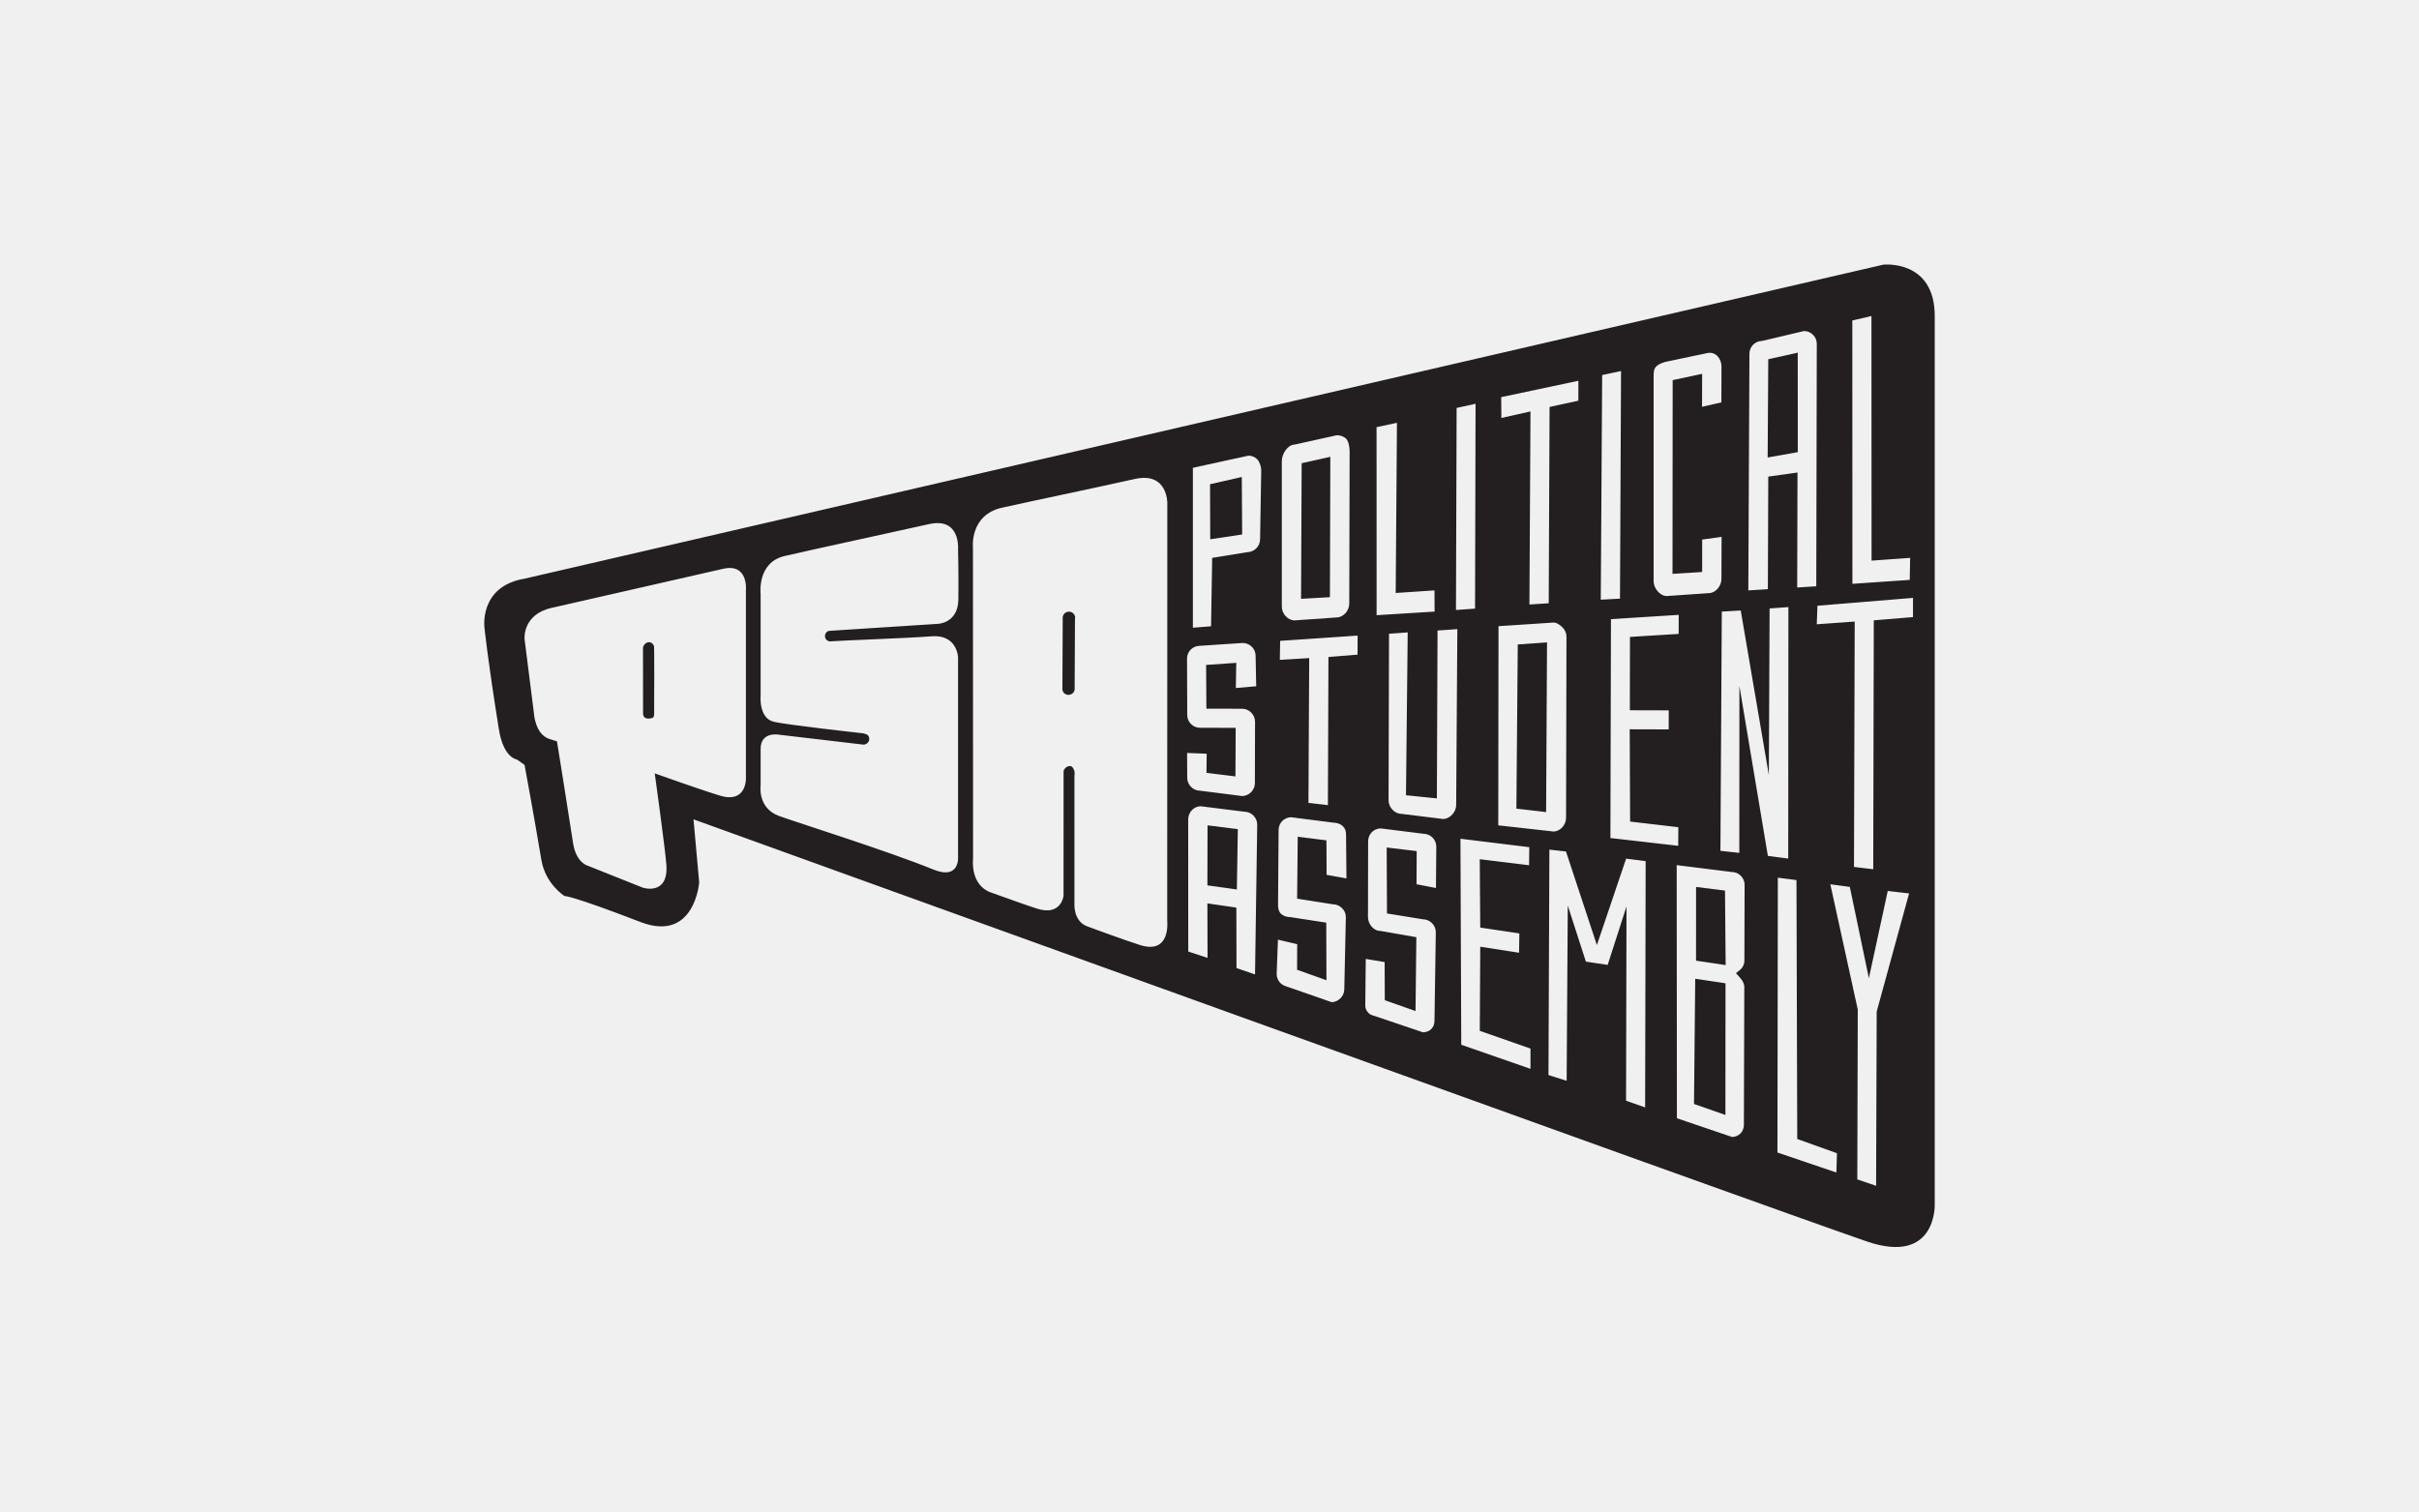
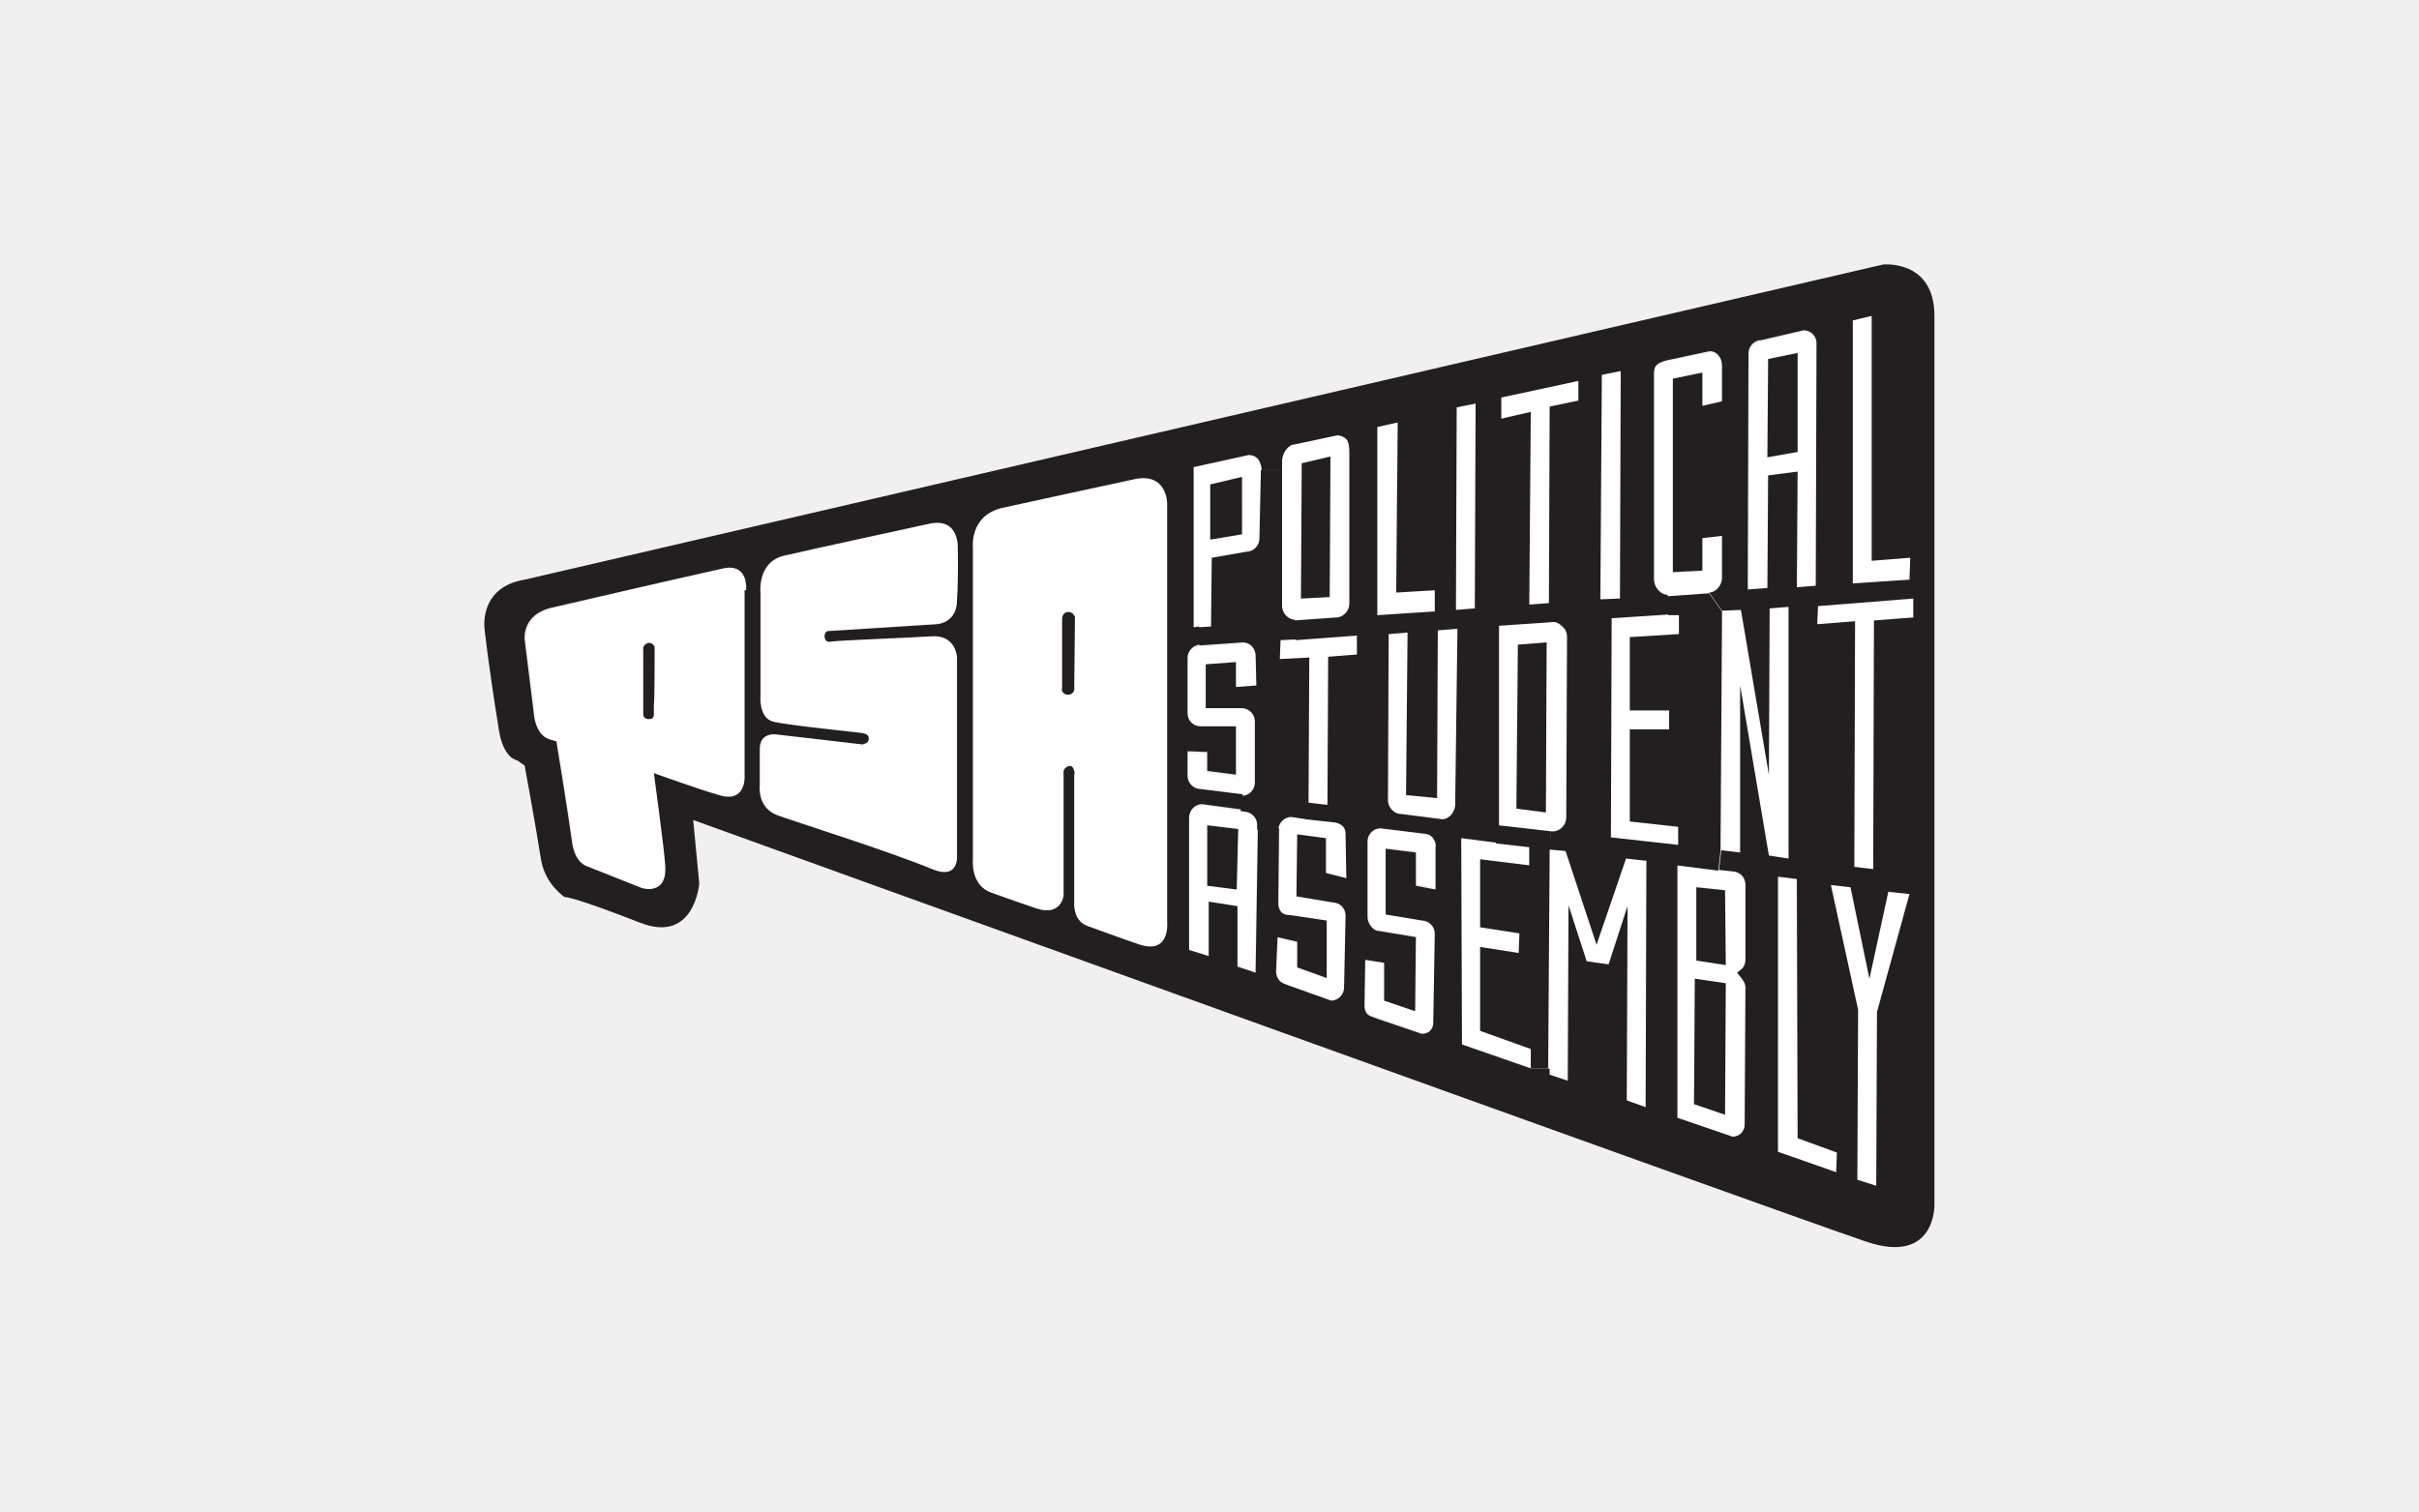
- <svg xmlns="http://www.w3.org/2000/svg" version="1.1" id="Layer_1" x="0px" y="0px" width="320px" height="200px" viewBox="0 0 320 200" enable-background="new 0 0 320 200" xml:space="preserve">
+ <svg xmlns="http://www.w3.org/2000/svg" version="1.1" id="Layer_1" x="0px" y="0px" viewBox="0 0 320 200" style="enable-background:new 0 0 320 200;" xml:space="preserve">
+   <style type="text/css">
+ 	.st0{fill:#FFFFFF;}
+ 	.st1{fill:#231F20;}
+ </style>
  <g>
-     <path fill="#231F20" d="M142.186,81.488c-0.141-0.428-0.613-0.654-1.037-0.516c-0.385,0.131-0.614,0.498-0.565,0.883l-0.041,9.198   c-0.014,0.108-0.008,0.229,0.033,0.347c0.136,0.422,0.601,0.644,1.032,0.498c0.375-0.127,0.618-0.498,0.552-0.875l0.046-9.195   c0.021-0.061,0.021-0.131,0.014-0.194v-0.102h-0.027C142.186,81.521,142.186,81.494,142.186,81.488" />
-     <path fill="#231F20" d="M85.633,85.014c-0.356,0.113-0.646,0.549-0.573,0.919l0,0l0.007,7.784c0,0.195,0,0.604,0,0.738   c0.04,0.704,0.721,0.673,1.132,0.572c0.289-0.064,0.337-0.29,0.337-0.586v-0.97v-0.276c0.02-0.114,0.02-7.572-0.014-7.689   C86.373,85.113,86.029,84.869,85.633,85.014" />
-     <polygon fill="#231F20" points="224.368,117.36 224.362,127.115 228.281,127.7 228.194,117.839  " />
-     <polygon fill="#231F20" points="224.093,146.074 228.248,147.529 228.262,130.111 224.254,129.506  " />
-     <polygon fill="#231F20" points="159.722,117.151 163.62,117.694 163.748,109.714 159.741,109.206  " />
-     <polygon fill="#231F20" points="160.071,64.07 160.098,71.357 164.32,70.72 164.273,63.114  " />
-     <polygon fill="#231F20" points="237.816,46.662 233.917,47.531 233.837,60.531 237.824,59.827  " />
-     <path fill="#231F20" d="M255.939,41.817c0-7.522-6.796-6.799-6.796-6.799L69.391,76.568c-6.062,1.023-5.301,6.488-5.301,6.488   s0.41,4.166,1.906,13.441c0.611,3.839,2.39,3.997,2.39,3.997l1.005,0.718c0,0,1.191,6.394,2.229,12.585   c0.539,3.202,3.064,4.766,3.064,4.766s0.787-0.133,10.039,3.435c7.165,2.757,7.771-5.23,7.771-5.23l-0.754-8.356   c0,0,142.79,51.604,155.215,55.853c9.232,3.158,8.984-4.865,8.984-4.865S255.939,51.791,255.939,41.817 M247.567,41.817   l0.014,32.364l5.104-0.364l-0.054,2.913l-7.583,0.519l-0.013-34.846L247.567,41.817z M231.426,46.8   c0-0.925,0.734-1.672,1.664-1.686l5.556-1.313c0.451,0,0.867,0.175,1.191,0.502c0.33,0.315,0.498,0.744,0.498,1.201l-0.067,32.072   l-2.524,0.16l0.04-15.215l-3.866,0.542l-0.054,14.896l-2.586,0.162L231.426,46.8z M218.753,49.659   c0.006-0.926,0.175-1.36,1.569-1.781l5.621-1.179c1.126-0.167,1.792,0.882,1.786,1.795l-0.014,4.751l-2.56,0.58l0.014-4.361   l-3.899,0.835l-0.021,25.634l3.92-0.246l0.006-4.293l2.567-0.356l-0.021,5.589c0,0.906-0.768,1.842-1.662,1.855l-5.557,0.384   c-0.923,0-1.758-1.045-1.75-1.963V49.659z M220.752,93.993l-0.006,2.519l-5.158-0.014l0.053,12.209l6.378,0.748l-0.013,2.461   l-8.971-1.031l0.073-28.963l8.963-0.565l-0.006,2.519l-6.444,0.4l-0.014,9.704L220.752,93.993z M211.944,49.625l2.498-0.528   l-0.141,30.115l-2.54,0.138L211.944,49.625z M208.799,50.384l-0.006,2.636l-3.806,0.825l-0.113,25.977l-2.553,0.165l0.141-25.546   l-3.852,0.862l-0.021-2.755L208.799,50.384z M198.233,82.854l7.279-0.478c0.445,0,0.89,0.34,1.205,0.666   c0.324,0.321,0.505,0.745,0.505,1.203l-0.054,23.977c0,0.906-0.754,1.788-1.656,1.801l-7.312-0.817L198.233,82.854z    M192.691,53.976l2.505-0.549l-0.067,27.105l-2.525,0.178L192.691,53.976z M184.798,55.945l-0.167,22.516l5.131-0.34l0.014,2.802   l-7.67,0.478l-0.007-24.883L184.798,55.945z M171.25,58.827l5.59-1.238c0.443,0,0.922,0.151,1.246,0.478   c0.322,0.32,0.457,1.183,0.451,1.637l-0.049,20.175c0,0.906-0.76,1.806-1.662,1.819l-5.563,0.39c-0.921,0-1.696-0.898-1.696-1.817   V60.999C169.566,60.073,170.328,58.852,171.25,58.827 M95.249,105.276c-2.566-0.774-8.633-2.943-8.633-2.943   s1.421,10.283,1.541,12.152c0.257,4.071-3.117,2.97-3.117,2.97l-7.34-2.927c0,0-1.495-0.396-1.893-2.982   c-0.761-5.004-2.129-13.455-2.129-13.455l-1.01-0.316c-1.926-0.633-2.047-3.478-2.047-3.478l-1.226-9.711   c0,0-0.344-3.293,3.623-4.165c4.356-0.97,13.65-3.129,22.654-5.162c3.366-0.767,3.002,2.862,3.002,2.862v24.902   C98.676,103.023,98.757,106.34,95.249,105.276 M126.778,79.312c-0.035,3.152-2.694,3.232-2.694,3.232l-14.229,0.919   c-0.081,0-0.163,0.007-0.25,0.027c-0.356,0.124-0.564,0.529-0.438,0.893c0.114,0.347,0.465,0.542,0.809,0.472   c1.306-0.111,10.284-0.422,13.239-0.66c3.427-0.282,3.521,2.781,3.521,2.781v26.3c0,0,0.33,3.252-3.307,1.761   c-5.831-2.383-18.176-6.267-20.384-7.074c-2.869-1.057-2.425-4.043-2.425-4.043v-4.83c0-2.359,2.452-1.874,2.452-1.874l11.145,1.31   c0.101,0.017,0.154-0.014,0.27-0.051c0.39-0.138,0.593-0.549,0.465-0.939c-0.107-0.35-0.392-0.413-0.788-0.508l0,0   c0,0-10.203-1.122-11.832-1.536c-1.992-0.491-1.711-3.461-1.711-3.461V78.596c0,0-0.519-4.191,3.22-5.037   c5.596-1.275,12.215-2.687,19.051-4.209c4.188-0.932,3.845,3.28,3.845,3.28S126.818,76.164,126.778,79.312 M150.812,125.045   c-2.141-0.681-5.878-2.064-7.002-2.476c-1.873-0.704-1.678-3.064-1.678-3.064v-16.852c0,0,0.06-0.428,0-0.616   c-0.169-0.484-0.357-0.802-0.842-0.637c-0.297,0.095-0.505,0.334-0.593,0.616l-0.006,16.51c0,0-0.29,2.754-3.551,1.687   c-1.811-0.587-3.791-1.324-6.033-2.114c-2.835-0.997-2.384-4.502-2.384-4.502l-0.014-41.082c0,0-0.505-4.38,3.872-5.343   c5.536-1.226,10.068-2.139,17.543-3.795c4.336-0.97,4.296,3.165,4.296,3.165l-0.014,55.316   C154.407,121.858,154.912,126.34,150.812,125.045 M157.034,99.627l2.594,0.106l-0.027,2.529l3.831,0.471l0.033-6.424l-4.721-0.013   c-0.451,0-0.889-0.176-1.198-0.502c-0.323-0.323-0.499-0.751-0.491-1.209l-0.027-7.438c0-0.934,0.734-1.677,1.671-1.694   l5.709-0.377c0.451,0.01,0.877,0.182,1.192,0.502c0.324,0.323,0.505,0.751,0.499,1.202l0.081,4.026l-2.693,0.229l0.054-3.33   l-3.988,0.276l0.035,5.791l4.747,0.007c0.917,0.01,1.69,0.791,1.69,1.71l-0.02,8.155c-0.008,0.896-0.768,1.663-1.671,1.688   l-5.582-0.711c-0.93,0-1.697-0.781-1.697-1.699L157.034,99.627z M166.024,128.933l-2.451-0.841l-0.02-8l-3.832-0.56l0.02,7.213   l-2.551-0.839l-0.008-17.475c0-0.927,0.713-1.737,1.643-1.751l5.791,0.725c0.923,0,1.696,0.78,1.696,1.71L166.024,128.933z    M166.691,71.37c-0.008,0.913-0.754,1.674-1.697,1.693l0,0l-4.64,0.754l-0.148,9.051l-2.405,0.188V61.898l7.348-1.606   c0.445,0,0.829,0.158,1.158,0.476c0.324,0.326,0.538,1.006,0.538,1.457L166.691,71.37z M176.348,119.657   c0.438,0,0.869,0.182,1.192,0.515c0.322,0.31,0.505,0.738,0.497,1.191l-0.208,9.554c-0.008,0.892-0.768,1.666-1.67,1.687   l-5.604-1.953c-0.504-0.161-0.854-0.256-1.178-0.579c-0.317-0.327-0.492-0.761-0.492-1.195l0.169-4.542l2.546,0.596l-0.014,3.387   l3.886,1.385l-0.026-7.62l-4.729-0.73c-0.464,0-0.935-0.139-1.265-0.447c-0.31-0.327-0.384-0.711-0.384-1.165l0.074-9.923   c0-0.926,0.734-1.668,1.656-1.681l5.562,0.711c0.443,0,0.957,0.151,1.279,0.471c0.323,0.323,0.432,0.674,0.424,1.129l0.054,5.78   l-2.626-0.472l-0.02-4.562l-3.799-0.479l-0.081,8.195L176.348,119.657z M179.586,86.619l-3.851,0.313l-0.073,19.603l-2.573-0.296   l0.101-19.162l-3.886,0.231l0.041-2.511l10.249-0.697L179.586,86.619z M189.957,117.498L187.385,117l0.026-4.384l-3.973-0.478   l0.041,8.727l4.761,0.774c0.916,0.007,1.697,0.775,1.697,1.704l-0.176,11.744c-0.014,0.906-0.633,1.491-1.529,1.505l-5.918-2.003   c-0.613-0.232-0.943-0.22-1.267-0.545c-0.33-0.334-0.457-0.63-0.438-1.084l0.061-6.078l2.498,0.414l0.021,5.048l4.066,1.435   l0.108-9.772l-4.756-0.831c-0.928,0-1.643-0.919-1.643-1.853l0.021-10.017c0-0.933,0.733-1.674,1.657-1.693l5.669,0.71   c0.445,0,0.869,0.179,1.192,0.498c0.317,0.327,0.499,0.754,0.499,1.203L189.957,117.498z M192.631,106.522   c0,0.902-0.808,1.831-1.718,1.845l-5.528-0.68c-0.916-0.007-1.697-0.876-1.697-1.799l0.062-22.033l2.47-0.176l-0.229,21.546   l4.088,0.417l0.088-22.215l2.619-0.182L192.631,106.522z M202.462,141.425l-9.158-3.185l-0.107-27.261l9.105,1.118l-0.027,2.388   l-6.525-0.796l0.067,9.045l5.173,0.774l-0.041,2.556l-5.132-0.795l-0.062,11.129l6.707,2.347V141.425z M217.628,146.529   l-2.525-0.882l0.061-25.714l-2.492,7.739l-2.882-0.433l-2.396-7.425l-0.148,23.195l-2.404-0.761l0.121-29.829l2.194,0.249   l4.089,12.382l3.866-11.435l2.585,0.326L217.628,146.529z M230.759,127.063c0,0.53-0.222,0.995-0.625,1.311l-0.492,0.391   l0.431,0.479c0.485,0.521,0.681,0.937,0.673,1.458l-0.054,18.131c0,0.906-0.66,1.586-1.562,1.609l-7.299-2.478l-0.027-33.492   l7.28,0.906c0.438,0,0.868,0.165,1.191,0.491c0.33,0.327,0.511,0.754,0.511,1.202L230.759,127.063z M230.099,90.757l-0.013,22.092   l-2.498-0.272l0.182-31.653l2.505-0.146l3.718,21.774l0.101-22.044l2.485-0.182l-0.021,33.277l-2.693-0.354L230.099,90.757z    M242.928,155.146l-7.798-2.649l0.054-36.364l2.465,0.316l0.101,34.26l5.253,1.882L242.928,155.146z M248.26,133.85l-0.078,23.05   l-2.486-0.841l0.061-22.476l-3.629-16.576l2.579,0.347l2.519,12.078l2.497-11.542l2.823,0.326L248.26,133.85z M253.062,81.653   l-5.186,0.427l-0.074,32.934l-2.545-0.303l0.095-32.466l-5.018,0.357l0.088-2.454l12.64-1.037V81.653z" />
-     <polygon fill="#231F20" points="200.597,107 204.529,107.455 204.651,85 200.779,85.272  " />
-     <polygon fill="#231F20" points="175.984,60.443 172.192,61.289 172.112,79.235 175.93,79.017  " />
+     <g id="XMLID_1_">
+       <g>
+         <polygon class="st0" points="248.3,133.9 248.2,156.9 245.7,156.1 245.8,133.6 242.1,117 244.7,117.3 247.2,129.4 249.7,117.9      252.6,118.2    " />
+         <polygon class="st0" points="243,152.6 242.9,155.1 235.1,152.5 235.2,116.1 237.6,116.4 237.8,150.7    " />
+         <path class="st0" d="M228.2,147.5l0-17.4l-4-0.6l-0.2,16.6L228.2,147.5z M228.3,127.7l-0.1-9.9l-3.8-0.5l0,9.8L228.3,127.7z      M230.3,115.9c0.3,0.3,0.5,0.8,0.5,1.2l0,10c0,0.5-0.2,1-0.6,1.3l-0.5,0.4l0.4,0.5c0.5,0.5,0.7,0.9,0.7,1.5l-0.1,18.1     c0,0.9-0.7,1.6-1.6,1.6l-7.3-2.5l0-33.5l5.5,0.7l1.8,0.2C229.5,115.4,229.9,115.5,230.3,115.9z" />
+         <path class="st0" d="M190,112l0,5.5l-2.6-0.5l0-4.4l-4-0.5l0,8.7l4.8,0.8c0.9,0,1.7,0.8,1.7,1.7l-0.2,11.8c0,0.9-0.6,1.5-1.5,1.5     l-5.9-2c-0.6-0.2-0.9-0.2-1.3-0.6c-0.3-0.3-0.5-0.6-0.4-1.1l0.1-6.1l2.5,0.4l0,5l4.1,1.4l0.1-9.8l-4.8-0.8     c-0.9,0-1.6-0.9-1.6-1.9l0-10c0-0.9,0.7-1.7,1.7-1.7l5.7,0.7c0.4,0,0.9,0.2,1.2,0.5C189.8,111.2,190,111.6,190,112z" />
+         <path class="st0" d="M177.6,109.3c0.3,0.3,0.4,0.7,0.4,1.1l0.1,5.8l-2.6-0.5l0-4.6l-3.8-0.5l-0.1,8.2l4.8,0.8     c0.4,0,0.9,0.2,1.2,0.5c0.3,0.3,0.5,0.7,0.5,1.2l-0.2,9.6c0,0.9-0.8,1.7-1.7,1.7l-5.6-2c-0.5-0.2-0.9-0.3-1.2-0.6     c-0.3-0.3-0.5-0.8-0.5-1.2l0.2-4.6l2.6,0.6l0,3.4l3.9,1.4l0-7.6l-4.7-0.7c-0.5,0-0.9-0.1-1.3-0.4c-0.3-0.3-0.4-0.7-0.4-1.2     l0.1-9.9c0-0.9,0.7-1.7,1.7-1.7l2,0.3l3.6,0.4C176.8,108.8,177.3,109,177.6,109.3z" />
+         <path class="st0" d="M163.6,117.7l0.1-8l-4-0.5l0,7.9L163.6,117.7z M166.3,109.1l0,0.7l-0.3,19.1l-2.4-0.8l0-8l-3.8-0.6l0,7.2     l-2.6-0.8l0-17.5c0-0.9,0.7-1.7,1.7-1.8l5.2,0.7l0.5,0.1C165.5,107.4,166.3,108.2,166.3,109.1z" />
+         <polygon class="st0" points="253.1,79.1 253.1,81.7 247.9,82.1 247.8,115 245.3,114.7 245.4,82.2 240.3,82.6 240.4,80.2    " />
+         <polygon class="st0" points="234,102.6 234.1,80.5 236.6,80.3 236.6,113.6 233.9,113.2 230.1,90.8 230.1,112.8 227.6,112.6      227.8,80.9 230.3,80.8    " />
+         <polygon class="st0" points="215.6,84.3 215.6,94 220.8,94 220.8,96.5 215.6,96.5 215.6,108.7 222,109.4 222,111.9 213,110.9      213.1,81.9 220.7,81.4 222.1,81.4 222.1,83.9    " />
+         <polygon class="st0" points="217.7,113.9 217.6,146.5 215.1,145.6 215.2,119.9 212.7,127.7 209.8,127.2 207.4,119.8 207.2,143      204.8,142.2 204.8,141.4 205,112.4 207.2,112.7 211.2,125.1 215.1,113.6    " />
+         <polygon class="st0" points="195.8,122.7 201,123.5 200.9,126.1 195.8,125.3 195.8,136.4 202.5,138.8 202.5,141.4 193.3,138.2      193.2,111 197.9,111.6 202.3,112.1 202.3,114.5 195.8,113.7    " />
+         <path class="st0" d="M204.5,107.5l0.1-22.5l-3.9,0.3l-0.2,21.7L204.5,107.5z M207.2,84.2l-0.1,24c0,0.9-0.8,1.8-1.7,1.8l-0.3,0     l-7-0.8l0-26.4l7.3-0.5c0.5,0,0.9,0.3,1.2,0.7C207,83.4,207.2,83.8,207.2,84.2z" />
+         <path class="st0" d="M192.6,106.5c0,0.9-0.8,1.8-1.7,1.9l-5.5-0.7c-0.9,0-1.7-0.9-1.7-1.8l0.1-22l2.5-0.2l-0.2,21.5l4.1,0.4     l0.1-22.2l2.6-0.2L192.6,106.5z" />
+         <polygon class="st0" points="179.6,84.1 179.6,86.6 175.7,86.9 175.7,106.5 173.1,106.2 173.2,87.1 169.3,87.3 169.4,84.8      171.4,84.7    " />
+         <path class="st0" d="M165.6,85.6c0.3,0.3,0.5,0.8,0.5,1.2l0.1,4l-2.7,0.2l0-3.3l-4,0.3l0,5.8l4.8,0c0.9,0,1.7,0.8,1.7,1.7l0,8.2     c0,0.9-0.8,1.7-1.7,1.7l-5.6-0.7c-0.9,0-1.7-0.8-1.7-1.7l0-3.3l2.6,0.1l0,2.5l3.8,0.5l0-6.4l-4.7,0c-0.5,0-0.9-0.2-1.2-0.5     c-0.3-0.3-0.5-0.8-0.5-1.2l0-7.4c0-0.9,0.7-1.7,1.7-1.7l5.7-0.4C164.9,85.1,165.3,85.3,165.6,85.6z" />
+         <polygon class="st0" points="252.7,73.8 252.6,76.7 245.1,77.2 245,42.4 247.6,41.8 247.6,74.2    " />
+         <path class="st0" d="M237.8,59.8V46.7l-3.9,0.9l-0.1,13L237.8,59.8z M240.3,45.5l-0.1,32.1l-2.5,0.2l0-15.2l-3.9,0.5L233.9,78     l-2.6,0.2l0.1-31.3c0-0.9,0.7-1.7,1.7-1.7l5.6-1.3c0.5,0,0.9,0.2,1.2,0.5S240.3,45,240.3,45.5z" />
+         <path class="st0" d="M225.9,46.7c1.1-0.2,1.8,0.9,1.8,1.8l0,4.8l-2.6,0.6l0-4.4l-3.9,0.8l0,25.6l3.9-0.2l0-4.3l2.6-0.3l0,5.6     c0,0.9-0.8,1.8-1.7,1.9l-5.6,0.4c-0.9,0-1.8-1.1-1.8-2V49.7c0-0.9,0.2-1.4,1.6-1.8L225.9,46.7z" />
+         <polygon class="st0" points="214.4,49.1 214.3,79.2 211.8,79.3 211.9,49.6    " />
+         <polygon class="st0" points="205,53.8 204.9,79.8 202.3,80 202.5,54.4 198.6,55.3 198.6,52.5 208.8,50.4 208.8,53    " />
+         <polygon class="st0" points="195.2,53.4 195.1,80.5 192.6,80.7 192.7,54    " />
+         <polygon class="st0" points="189.8,78.1 189.8,80.9 182.1,81.4 182.1,56.5 184.8,55.9 184.6,78.5    " />
+         <path class="st0" d="M175.9,79l0.1-18.6l-3.8,0.9l-0.1,17.9L175.9,79z M178.5,59.7l0,20.2c0,0.9-0.8,1.8-1.7,1.8l-5.6,0.4     c-0.9,0-1.7-0.9-1.7-1.8v-18V61c0-0.9,0.8-2.2,1.7-2.2l5.6-1.2c0.4,0,0.9,0.2,1.2,0.5C178.4,58.4,178.5,59.2,178.5,59.7z" />
+         <path class="st0" d="M164.3,70.7l-0.1-7.6l-4.2,1l0,7.3L164.3,70.7z M166.9,62.2l-0.2,9.1c0,0.9-0.8,1.7-1.7,1.7l-4.6,0.8     l-0.1,9.1l-1.7,0.1l-0.7,0.1V61.9l7.3-1.6c0.4,0,0.8,0.2,1.2,0.5C166.6,61.1,166.9,61.8,166.9,62.2z" />
+         <path class="st0" d="M154.4,66.5l0,55.3c0,0,0.5,4.5-3.6,3.2c-2.1-0.7-5.9-2.1-7-2.5c-1.9-0.7-1.7-3.1-1.7-3.1v-16.8     c0,0,0.1-0.4,0-0.6c-0.2-0.5-0.4-0.8-0.8-0.6c-0.3,0.1-0.5,0.3-0.6,0.6l0,16.5c0,0-0.3,2.8-3.6,1.7c-1.8-0.6-3.8-1.3-6-2.1     c-2.8-1-2.4-4.5-2.4-4.5l0-41.1c0,0-0.5-4.4,3.9-5.3c5.5-1.2,10.1-2.1,17.5-3.8C154.5,62.4,154.4,66.5,154.4,66.5z M142.2,81.8     c0-0.1,0-0.1,0-0.2v-0.1h0c0,0,0,0,0,0c-0.2-0.4-0.6-0.7-1-0.5c-0.4,0.1-0.6,0.5-0.6,0.9l0,9.2c0,0.1,0,0.2,0,0.3     c0.1,0.4,0.6,0.6,1,0.5c0.4-0.1,0.6-0.5,0.6-0.9L142.2,81.8z" />
+         <path class="st0" d="M126.7,72.6c0,0,0.1,3.5,0,6.7c0,3.2-2.7,3.2-2.7,3.2l-14.2,0.9c-0.1,0-0.2,0-0.2,0     c-0.3,0.1-0.6,0.5-0.4,0.9c0.1,0.4,0.5,0.5,0.8,0.5c1.3-0.1,10.3-0.4,13.2-0.7c3.4-0.3,3.5,2.8,3.5,2.8v26.3c0,0,0.3,3.2-3.3,1.8     c-5.8-2.4-18.2-6.3-20.4-7.1c-2.9-1-2.4-4-2.4-4v-4.8c0-2.4,2.4-1.9,2.4-1.9l11.2,1.3c0.1,0,0.2,0,0.3-0.1     c0.4-0.1,0.6-0.5,0.5-0.9c-0.1-0.3-0.4-0.4-0.8-0.5c0,0-2.6-0.3-5.3-0.6c-2.8-0.3-5.7-0.7-6.5-0.9c-2-0.5-1.7-3.5-1.7-3.5V78.6     c0,0-0.5-4.2,3.2-5c5.6-1.3,12.2-2.7,19.1-4.2C127.1,68.4,126.7,72.6,126.7,72.6z" />
+         <path class="st0" d="M95.7,75.3c3.4-0.8,3,2.9,3,2.9V103c0,0,0.1,3.3-3.4,2.3c-2.6-0.8-8.6-2.9-8.6-2.9s1.4,10.3,1.5,12.2     c0.2,4.1-3.1,3-3.1,3l-7.3-2.9c0,0-1.5-0.4-1.9-3c-0.8-5-2.1-13.5-2.1-13.5l-1-0.3c-1.9-0.6-2-3.5-2-3.5l-1.2-9.7     c0,0-0.3-3.3,3.6-4.2C77.4,79.4,86.7,77.3,95.7,75.3z M86.5,93.2c0-0.1,0-7.6,0-7.7c-0.1-0.4-0.5-0.6-0.9-0.5     c-0.3,0.1-0.6,0.5-0.6,0.9l0,7.8c0,0.2,0,0.6,0,0.7c0,0.7,0.7,0.7,1.1,0.6c0.3-0.1,0.3-0.3,0.3-0.6v-1V93.2z" />
+         <polygon class="st1" points="237.8,46.7 237.8,59.8 233.8,60.5 233.9,47.5    " />
+         <polygon class="st1" points="228.2,117.8 228.3,127.7 224.4,127.1 224.4,117.4    " />
+         <polygon class="st1" points="228.3,130.1 228.2,147.5 224.1,146.1 224.2,129.5    " />
+         <polygon class="st1" points="220.5,78.9 226.1,78.5 227.8,80.9 227.6,112.6 227.3,115.2 221.8,114.5 222,111.9 222,109.4      215.6,108.7 215.6,96.5 220.8,96.5 220.8,94 215.6,94 215.6,84.3 222.1,83.9 222.1,81.4 220.7,81.4    " />
+         <polygon class="st1" points="205,112.4 204.8,141.4 202.5,141.4 202.5,138.8 195.8,136.4 195.8,125.3 200.9,126.1 201,123.5      195.8,122.7 195.8,113.7 202.3,114.5 202.3,112.1 197.9,111.6 198.2,109.2 205.2,110    " />
+         <polygon class="st1" points="204.6,85 204.5,107.5 200.6,107 200.8,85.3    " />
+         <polygon class="st1" points="176,60.4 175.9,79 172.1,79.2 172.2,61.3    " />
+         <polygon class="st1" points="164.3,63.1 164.3,70.7 160.1,71.4 160.1,64.1    " />
+         <polygon class="st1" points="163.8,109.7 163.6,117.7 159.7,117.2 159.7,109.2    " />
+         <path class="st1" d="M169.6,62.2v18c0,0.9,0.8,1.8,1.7,1.8l0.2,2.6l-2.1,0.1l-0.1,2.5l3.9-0.2l-0.1,19.2l-0.3,2.2l-2-0.3     c-0.9,0-1.7,0.8-1.7,1.7l-2.8,0l0-0.7c0-0.9-0.8-1.7-1.7-1.7l-0.5-0.1l0.2-2c0.9,0,1.7-0.8,1.7-1.7l0-8.2c0-0.9-0.8-1.7-1.7-1.7     l-4.8,0l0-5.8l4-0.3l0,3.3l2.7-0.2l-0.1-4c0-0.4-0.2-0.9-0.5-1.2c-0.3-0.3-0.7-0.5-1.2-0.5l-5.7,0.4l-0.2-2.4l1.7-0.1l0.1-9.1     l4.6-0.8c0.9,0,1.7-0.8,1.7-1.7l0.2-9.1H169.6z" />
+         <path class="st1" d="M142.2,81.6c0,0.1,0,0.1,0,0.2l-0.1,9.2c0.1,0.4-0.2,0.8-0.6,0.9c-0.4,0.1-0.9-0.1-1-0.5     c0-0.1-0.1-0.2,0-0.3l0-9.2c0-0.4,0.2-0.8,0.6-0.9c0.4-0.1,0.9,0.1,1,0.5C142.2,81.5,142.2,81.5,142.2,81.6L142.2,81.6     L142.2,81.6z" />
+         <path class="st1" d="M98.7,78.1c0,0,0.4-3.6-3-2.9c-9,2-18.3,4.2-22.7,5.2c-4,0.9-3.6,4.2-3.6,4.2l1.2,9.7c0,0,0.1,2.8,2,3.5     l1,0.3c0,0,1.4,8.5,2.1,13.5c0.4,2.6,1.9,3,1.9,3l7.3,2.9c0,0,3.4,1.1,3.1-3c-0.1-1.9-1.5-12.2-1.5-12.2s6.1,2.2,8.6,2.9     c3.5,1.1,3.4-2.3,3.4-2.3V78.1z M126.7,72.6c0,0,0.3-4.2-3.8-3.3c-6.8,1.5-13.4,2.9-19.1,4.2c-3.7,0.8-3.2,5-3.2,5V92     c0,0-0.3,3,1.7,3.5c0.8,0.2,3.8,0.6,6.5,0.9c2.8,0.3,5.3,0.6,5.3,0.6c0.4,0.1,0.7,0.2,0.8,0.5c0.1,0.4-0.1,0.8-0.5,0.9     c-0.1,0-0.2,0.1-0.3,0.1l-11.2-1.3c0,0-2.4-0.5-2.4,1.9v4.8c0,0-0.4,3,2.4,4c2.2,0.8,14.6,4.7,20.4,7.1c3.6,1.5,3.3-1.8,3.3-1.8     V87c0,0-0.1-3.1-3.5-2.8c-2.9,0.2-11.9,0.5-13.2,0.7c-0.4,0.1-0.7-0.1-0.8-0.5c-0.1-0.4,0.1-0.8,0.4-0.9c0.1,0,0.2,0,0.2,0     l14.2-0.9c0,0,2.7-0.1,2.7-3.2C126.8,76.2,126.7,72.6,126.7,72.6z M154.4,121.9l0-55.3c0,0,0-4.1-4.3-3.2     c-7.5,1.6-12,2.6-17.5,3.8c-4.4,1-3.9,5.3-3.9,5.3l0,41.1c0,0-0.4,3.5,2.4,4.5c2.2,0.8,4.2,1.5,6,2.1c3.3,1.1,3.6-1.7,3.6-1.7     l0-16.5c0.1-0.3,0.3-0.5,0.6-0.6c0.5-0.2,0.7,0.2,0.8,0.6c0.1,0.2,0,0.6,0,0.6v16.8c0,0-0.2,2.4,1.7,3.1c1.1,0.4,4.9,1.8,7,2.5     C154.9,126.3,154.4,121.9,154.4,121.9z M178.1,116.2l-0.1-5.8c0-0.5-0.1-0.8-0.4-1.1c-0.3-0.3-0.8-0.5-1.3-0.5l-3.6-0.4l0.3-2.2     l2.6,0.3l0.1-19.6l3.8-0.3v-2.5l-8.1,0.6l-0.2-2.6l5.6-0.4c0.9,0,1.7-0.9,1.7-1.8l0-20.2c0-0.5-0.1-1.3-0.4-1.6     c-0.3-0.3-0.8-0.5-1.2-0.5l-5.6,1.2c-0.9,0-1.7,1.2-1.7,2.2v1.2h-2.7c0-0.5-0.2-1.1-0.5-1.5c-0.3-0.3-0.7-0.5-1.2-0.5l-7.3,1.6     v21.2l0.7-0.1l0.2,2.4c-0.9,0-1.7,0.8-1.7,1.7l0,7.4c0,0.5,0.2,0.9,0.5,1.2c0.3,0.3,0.7,0.5,1.2,0.5l4.7,0l0,6.4l-3.8-0.5l0-2.5     l-2.6-0.1l0,3.3c0,0.9,0.8,1.7,1.7,1.7l5.6,0.7l-0.2,2l-5.2-0.7c-0.9,0-1.7,0.8-1.7,1.8l0,17.5l2.6,0.8l0-7.2l3.8,0.6l0,8     l2.4,0.8l0.3-19.1l2.8,0l-0.1,9.9c0,0.5,0.1,0.8,0.4,1.2c0.3,0.3,0.8,0.4,1.3,0.4l4.7,0.7l0,7.6l-3.9-1.4l0-3.4l-2.6-0.6     l-0.2,4.6c0,0.4,0.2,0.9,0.5,1.2c0.3,0.3,0.7,0.4,1.2,0.6l5.6,2c0.9,0,1.7-0.8,1.7-1.7l0.2-9.6c0-0.4-0.2-0.9-0.5-1.2     c-0.3-0.3-0.8-0.5-1.2-0.5l-4.8-0.8l0.1-8.2l3.8,0.5l0,4.6L178.1,116.2z M189.5,110.8c-0.3-0.3-0.7-0.5-1.2-0.5l-5.7-0.7     c-0.9,0-1.7,0.8-1.7,1.7l0,10c0,0.9,0.7,1.9,1.6,1.9l4.8,0.8l-0.1,9.8l-4.1-1.4l0-5l-2.5-0.4l-0.1,6.1c0,0.4,0.1,0.8,0.4,1.1     c0.3,0.3,0.6,0.3,1.3,0.6l5.9,2c0.9,0,1.5-0.6,1.5-1.5l0.2-11.8c0-0.9-0.8-1.7-1.7-1.7l-4.8-0.8l0-8.7l4,0.5l0,4.4l2.6,0.5l0-5.5     C190,111.6,189.8,111.2,189.5,110.8z M189.8,80.9l0-2.8l-5.1,0.3l0.2-22.5l-2.7,0.6l0,24.9L189.8,80.9z M192.6,80.7l2.5-0.2     l0.1-27.1l-2.5,0.5L192.6,80.7z M192.8,83.2l-2.6,0.2l-0.1,22.2l-4.1-0.4l0.2-21.5l-2.5,0.2l-0.1,22c0,0.9,0.8,1.8,1.7,1.8     l5.5,0.7c0.9,0,1.7-1,1.7-1.9L192.8,83.2z M204.9,79.8l0.1-26l3.8-0.8l0-2.6l-10.2,2.2l0,2.8l3.9-0.9L202.3,80L204.9,79.8z      M215.1,113.6l-3.9,11.4l-4.1-12.4l-2.2-0.2l0.3-2.4l0.3,0c0.9,0,1.7-0.9,1.7-1.8l0.1-24c0-0.5-0.2-0.9-0.5-1.2     c-0.3-0.3-0.8-0.7-1.2-0.7l-7.3,0.5l0,26.4l-0.3,2.3l-4.7-0.6l0.1,27.3l9.2,3.2l2.4,0v0.8l2.4,0.8l0.1-23.2l2.4,7.4l2.9,0.4     l2.5-7.7l-0.1,25.7l2.5,0.9l0.1-32.6L215.1,113.6z M214.3,79.2l0.1-30.1l-2.5,0.5l-0.2,29.7L214.3,79.2z M236.6,113.6l0-33.3     l-2.5,0.2l-0.1,22l-3.7-21.8l-2.5,0.1l-1.7-2.4c0.9,0,1.7-1,1.7-1.9l0-5.6l-2.6,0.3l0,4.3l-3.9,0.2l0-25.6l3.9-0.8l0,4.4l2.6-0.6     l0-4.8c0-0.9-0.7-2-1.8-1.8l-5.6,1.2c-1.4,0.4-1.6,0.8-1.6,1.8v27.2c0,0.9,0.8,2,1.8,2l0.2,2.6l-7.6,0.5l-0.1,29l9,1l-0.2,2.6     l0,33.5l7.3,2.5c0.9,0,1.6-0.7,1.6-1.6l0.1-18.1c0-0.5-0.2-0.9-0.7-1.5l-0.4-0.5l0.5-0.4c0.4-0.3,0.6-0.8,0.6-1.3l0-10     c0-0.4-0.2-0.9-0.5-1.2c-0.3-0.3-0.8-0.5-1.2-0.5l-1.8-0.2l0.3-2.6l2.5,0.3l0-22.1l3.8,22.5L236.6,113.6z M237.7,77.7l2.5-0.2     l0.1-32.1c0-0.5-0.2-0.9-0.5-1.2s-0.7-0.5-1.2-0.5l-5.6,1.3c-0.9,0-1.7,0.8-1.7,1.7l-0.1,31.3l2.6-0.2l0.1-14.9l3.9-0.5     L237.7,77.7z M242.9,155.1l0.1-2.6l-5.2-1.9l-0.1-34.3l-2.5-0.3l0,36.4L242.9,155.1z M245.8,133.6l-0.1,22.5l2.5,0.8l0.1-23     l4.3-15.6l-2.8-0.3l-2.5,11.5l-2.5-12.1l-2.6-0.3L245.8,133.6z M252.6,76.7l0.1-2.9l-5.1,0.4l0-32.4l-2.5,0.6l0,34.8L252.6,76.7z      M253.1,81.7v-2.5l-12.6,1l-0.1,2.4l5-0.4l-0.1,32.5l2.5,0.3l0.1-32.9L253.1,81.7z M255.9,41.8c0,10,0,117.6,0,117.6s0.2,8-9,4.9     c-12.4-4.2-155.2-55.8-155.2-55.8l0.8,8.4c0,0-0.6,8-7.8,5.2c-9.2-3.6-10-3.4-10-3.4s-2.5-1.6-3.1-4.8c-1-6.2-2.2-12.6-2.2-12.6     l-1-0.7c0,0-1.8-0.2-2.4-4c-1.5-9.3-1.9-13.4-1.9-13.4s-0.8-5.5,5.3-6.5L249.1,35C249.1,35,255.9,34.3,255.9,41.8z" />
+         <path class="st1" d="M86.5,93.2v0.3v1c0,0.3-0.1,0.5-0.3,0.6c-0.4,0.1-1.1,0.1-1.1-0.6c0-0.1,0-0.5,0-0.7l0-7.8     c-0.1-0.4,0.2-0.8,0.6-0.9c0.4-0.1,0.7,0.1,0.9,0.5C86.6,85.6,86.6,93.1,86.5,93.2z" />
+       </g>
+       <g>
+ 		</g>
+     </g>
  </g>
</svg>
